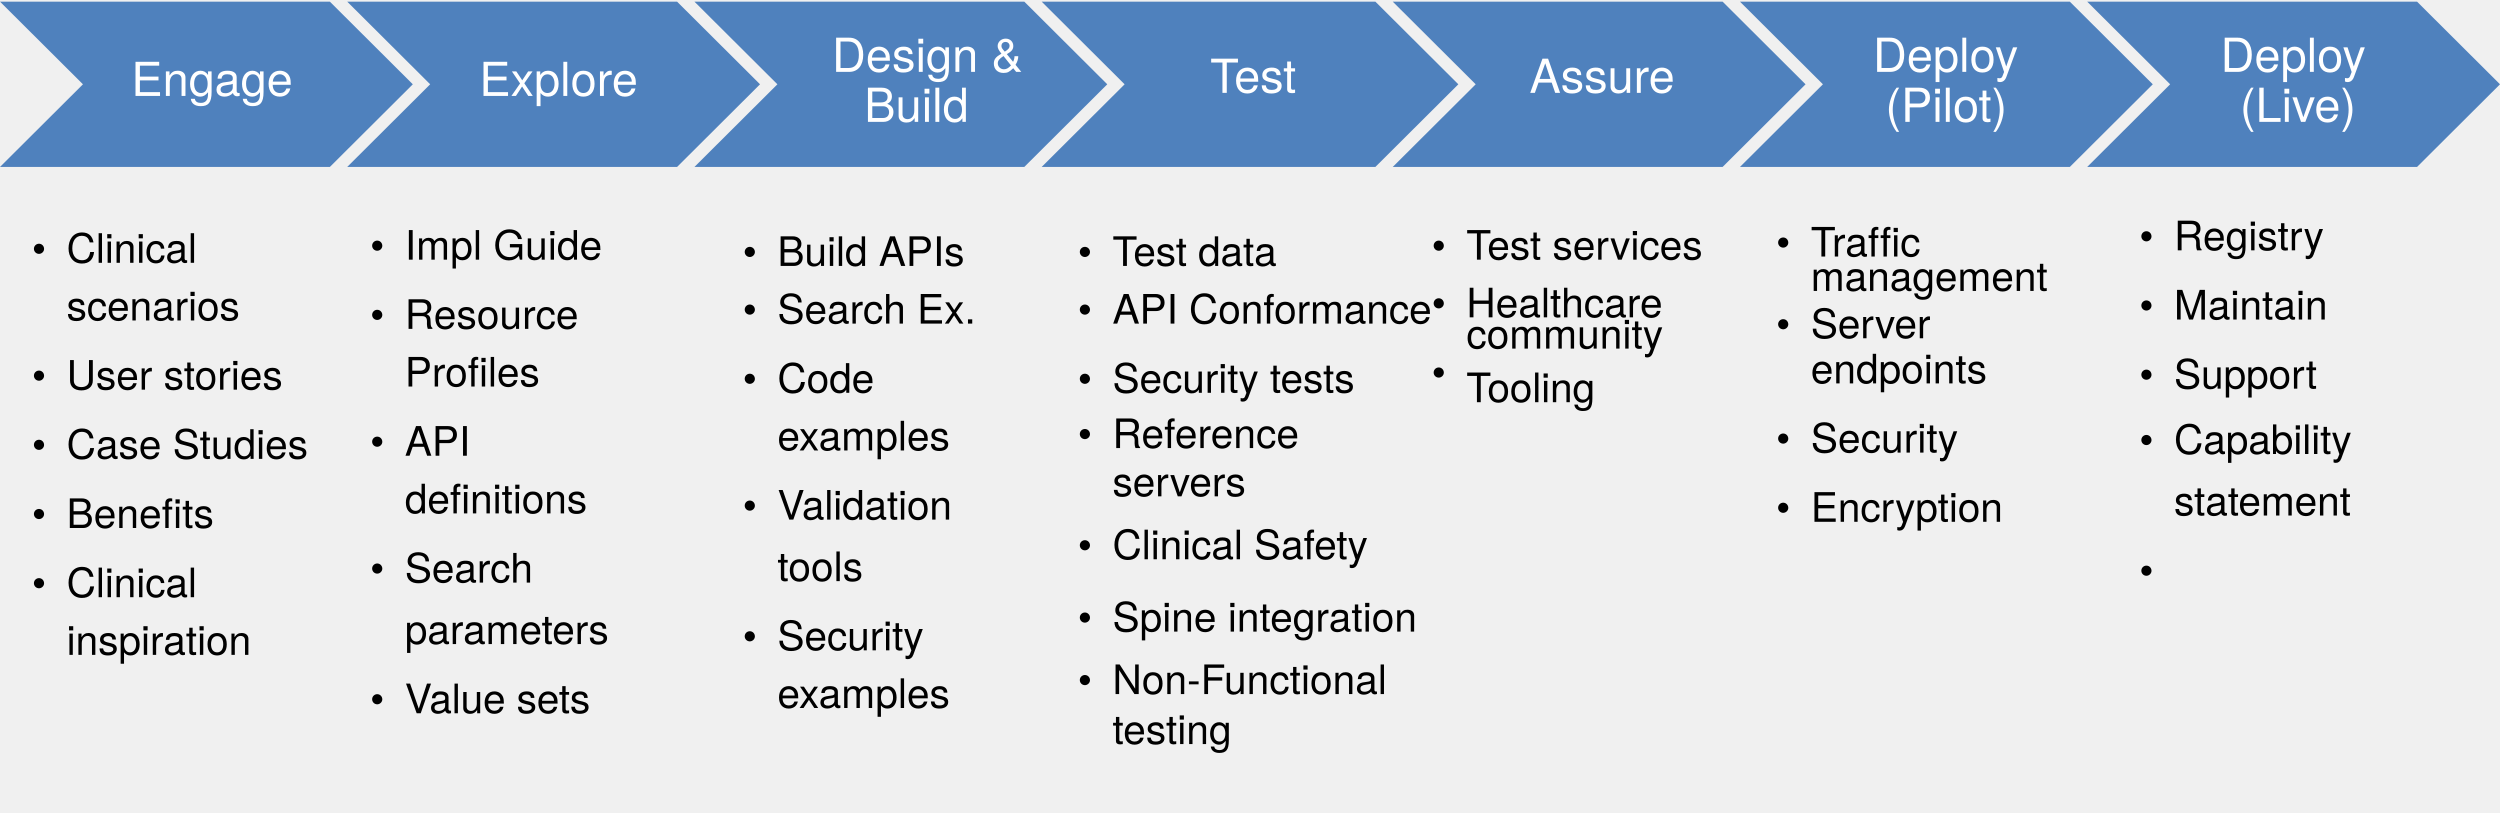
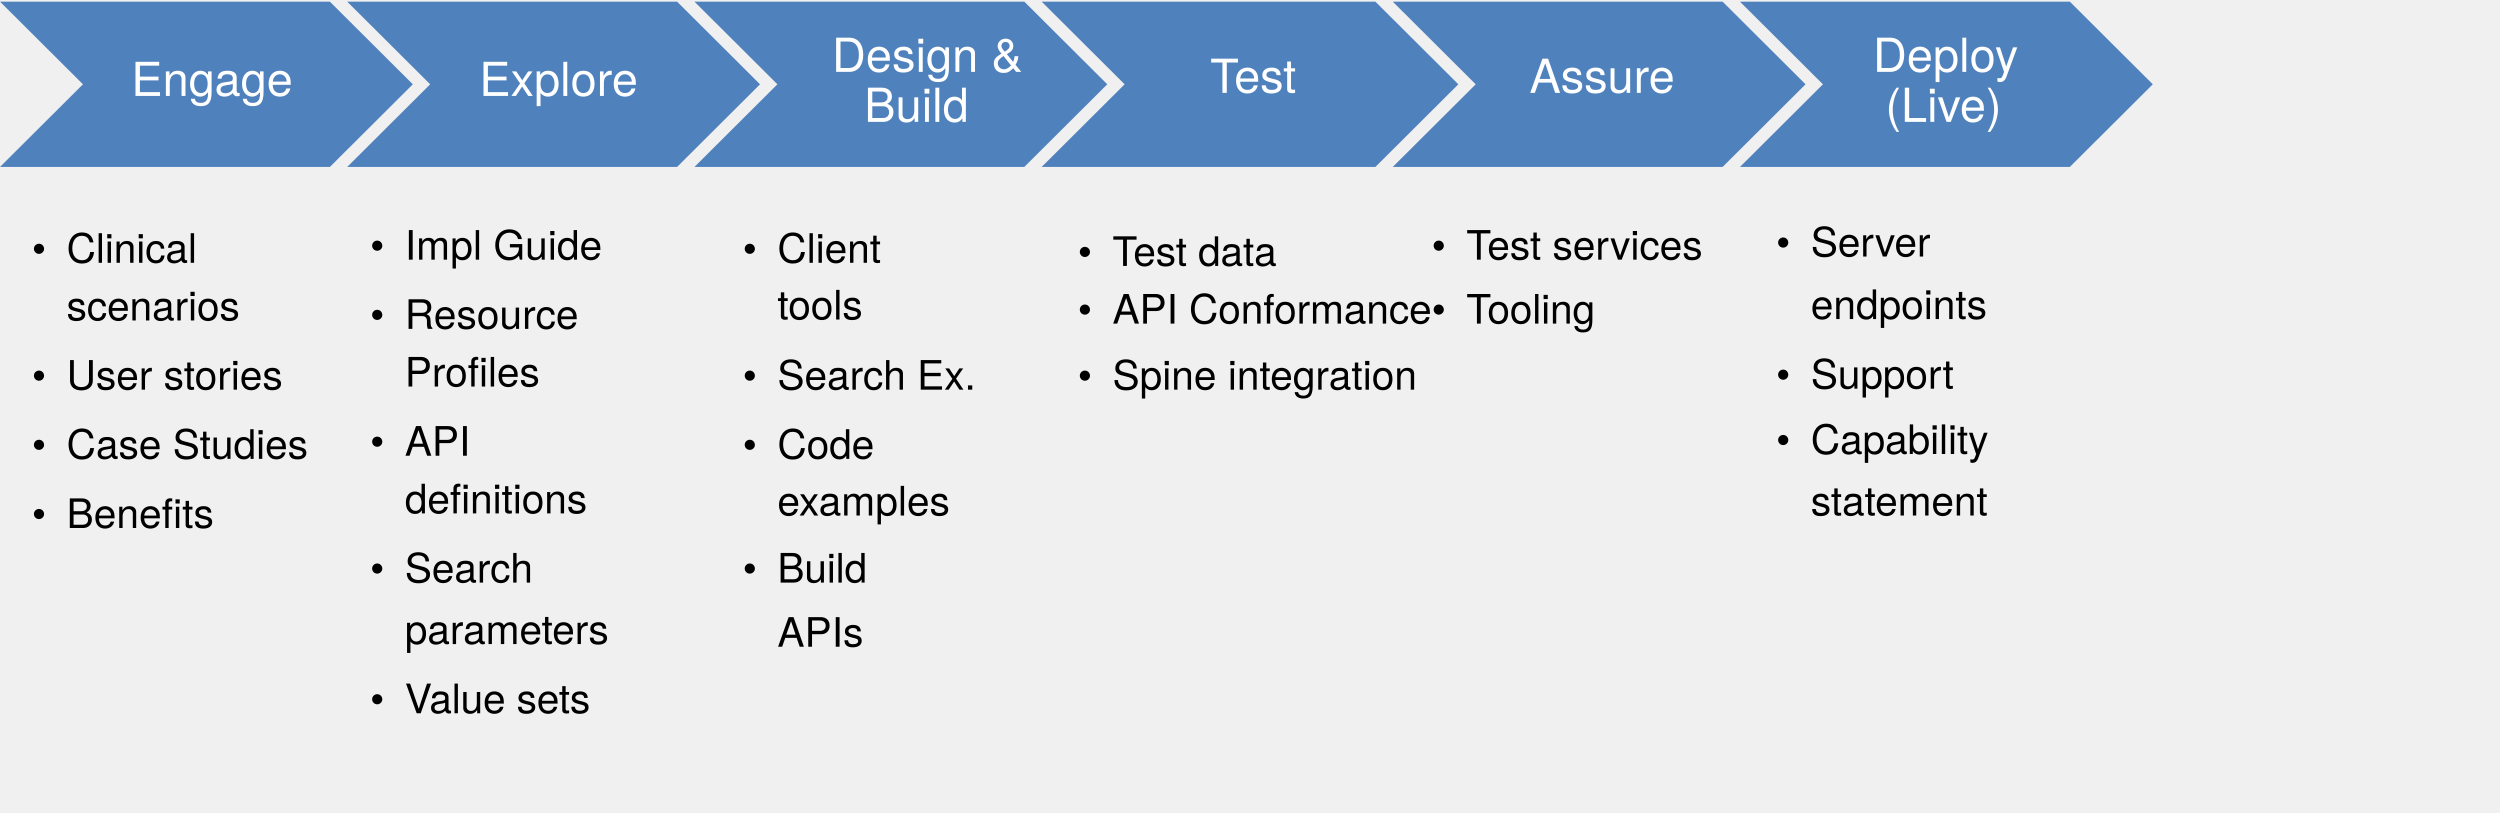
<svg xmlns="http://www.w3.org/2000/svg" xmlns:xlink="http://www.w3.org/1999/xlink" width="100%" viewBox="0 0 800 260" version="1.1">
  <defs />
  <g id="Page-1" stroke="none" stroke-width="1" fill="none" fill-rule="evenodd">
    <g id="guide" transform="translate(-1, -12)">
      <path d="M1,12.53 L106.556,12.53 L133.099,38.975 L106.556,65.42 L1,65.42 L27.543,38.975 L1,12.53 Z" id="Fill-3" fill="#4F81BD" />
      <text id="Engage" font-family="HelveticaNeue, Helvetica Neue" font-size="15" font-weight="normal" letter-spacing="0.01" fill="#FFFFFF">
        <tspan x="43.018" y="42.709">Engage</tspan>
      </text>
      <text id="•" font-family="HelveticaNeue, Helvetica Neue" font-size="13" font-weight="normal" fill="#000000">
        <tspan x="11.199" y="96.102">•</tspan>
      </text>
      <text id="Clinical-" font-family="HelveticaNeue, Helvetica Neue" font-size="13" font-weight="normal" letter-spacing="-0.025" fill="#000000">
        <tspan x="22.31" y="96.102">Clinical</tspan>
      </text>
      <text id="scenarios" font-family="HelveticaNeue, Helvetica Neue" font-size="13" font-weight="normal" letter-spacing="-0.026" fill="#000000">
        <tspan x="22.31" y="114.552">scenarios</tspan>
      </text>
      <text id="•" font-family="HelveticaNeue, Helvetica Neue" font-size="13" font-weight="normal" fill="#000000">
        <tspan x="11.199" y="136.692">•</tspan>
      </text>
      <text id="User-stories" font-family="HelveticaNeue, Helvetica Neue" font-size="13" font-weight="normal" letter-spacing="0.001" fill="#000000">
        <tspan x="22.31" y="136.692">User stories</tspan>
      </text>
      <text id="•" font-family="HelveticaNeue, Helvetica Neue" font-size="13" font-weight="normal" fill="#000000">
        <tspan x="11.199" y="158.832">•</tspan>
      </text>
      <text id="Case-studies" font-family="HelveticaNeue, Helvetica Neue" font-size="13" font-weight="normal" letter-spacing="0.001" fill="#000000">
        <tspan x="22.31" y="158.832">Case Studies</tspan>
      </text>
      <text id="•" font-family="HelveticaNeue, Helvetica Neue" font-size="13" font-weight="normal" fill="#000000">
        <tspan x="11.199" y="180.972">•</tspan>
      </text>
      <text id="Benefits" font-family="HelveticaNeue, Helvetica Neue" font-size="13" font-weight="normal" letter-spacing="0.021" fill="#000000">
        <tspan x="22.31" y="180.972">Benefits</tspan>
      </text>
-       <text id="•" font-family="HelveticaNeue, Helvetica Neue" font-size="13" font-weight="normal" fill="#000000">
-         <tspan x="11.199" y="203.112">•</tspan>
-       </text>
-       <text id="Clinical-" font-family="HelveticaNeue, Helvetica Neue" font-size="13" font-weight="normal" letter-spacing="-0.025" fill="#000000">
-         <tspan x="22.31" y="203.112">Clinical	</tspan>
-       </text>
-       <text id="inspiration" font-family="HelveticaNeue, Helvetica Neue" font-size="13" font-weight="normal" letter-spacing="-0.011" fill="#000000">
-         <tspan x="22.31" y="221.562">inspiration</tspan>
-       </text>
      <path d="M112.111,12.53 L217.667,12.53 L244.21,38.975 L217.667,65.42 L112.111,65.42 L138.654,38.975 L112.111,12.53 Z" id="Fill-5" fill="#4F81BD" />
      <text id="Explore" font-family="HelveticaNeue, Helvetica Neue" font-size="15" font-weight="normal" letter-spacing="0.01" fill="#FFFFFF">
        <tspan x="154.384" y="42.709">Explore</tspan>
      </text>
      <text id="•" font-family="HelveticaNeue, Helvetica Neue" font-size="13" font-weight="normal" fill="#000000">
        <tspan x="119.428" y="95.102">•</tspan>
      </text>
      <text id="Impl" font-family="HelveticaNeue, Helvetica Neue" font-size="13" font-weight="normal" letter-spacing="0.025" fill="#000000">
        <tspan x="130.539" y="95.102">Impl Guide</tspan>
      </text>
      <text id="•" font-family="HelveticaNeue, Helvetica Neue" font-size="13" font-weight="normal" fill="#000000">
        <tspan x="119.428" y="117.242">•</tspan>
      </text>
      <text id="Resource-" font-family="HelveticaNeue, Helvetica Neue" font-size="13" font-weight="normal" letter-spacing="0.021" fill="#000000">
-         <tspan x="130.539" y="117.242">Resource	</tspan>
+         <tspan x="130.539" y="117.242">Resource</tspan>
      </text>
      <text id="Profiles" font-family="HelveticaNeue, Helvetica Neue" font-size="13" font-weight="normal" letter-spacing="-0.013" fill="#000000">
        <tspan x="130.539" y="135.692">Profiles</tspan>
      </text>
      <text id="•" font-family="HelveticaNeue, Helvetica Neue" font-size="13" font-weight="normal" fill="#000000">
        <tspan x="119.428" y="157.832">•</tspan>
      </text>
      <text id="API" font-family="HelveticaNeue, Helvetica Neue" font-size="13" font-weight="normal" letter-spacing="-0.006" fill="#000000">
        <tspan x="130.539" y="157.832">API</tspan>
      </text>
      <text id="definitions" font-family="HelveticaNeue, Helvetica Neue" font-size="13" font-weight="normal" letter-spacing="-0.019" fill="#000000">
        <tspan x="130.539" y="176.282">definitions</tspan>
      </text>
      <text id="•" font-family="HelveticaNeue, Helvetica Neue" font-size="13" font-weight="normal" fill="#000000">
        <tspan x="119.428" y="198.422">•</tspan>
      </text>
      <text id="Search-" font-family="HelveticaNeue, Helvetica Neue" font-size="13" font-weight="normal" letter-spacing="-0.023" fill="#000000">
-         <tspan x="130.539" y="198.422">Search	</tspan>
+         <tspan x="130.539" y="198.422">Search</tspan>
      </text>
      <text id="parameters" font-family="HelveticaNeue, Helvetica Neue" font-size="13" font-weight="normal" letter-spacing="-0.019" fill="#000000">
        <tspan x="130.539" y="218.102">parameters</tspan>
      </text>
      <text id="•" font-family="HelveticaNeue, Helvetica Neue" font-size="13" font-weight="normal" fill="#000000">
        <tspan x="119.428" y="240.242">•</tspan>
      </text>
      <text id="Value-sets" font-family="HelveticaNeue, Helvetica Neue" font-size="13" font-weight="normal" letter-spacing="-0.051" fill="#000000">
        <tspan x="130.539" y="240.242">Value sets</tspan>
      </text>
      <path d="M223.222,12.53 L328.778,12.53 L355.321,38.975 L328.778,65.42 L223.222,65.42 L249.765,38.975 L223.222,12.53 Z" id="Fill-7" fill="#4F81BD" />
      <text id="Design-&amp;-" font-family="HelveticaNeue, Helvetica Neue" font-size="15" font-weight="normal" letter-spacing="0.024" fill="#FFFFFF">
        <tspan x="267.232" y="35">Design &amp;</tspan>
        <tspan x="283.337" y="52.42">	</tspan>
      </text>
      <text id="Build-" font-family="HelveticaNeue, Helvetica Neue" font-size="15" font-weight="normal" letter-spacing="0.024" fill="#FFFFFF">
        <tspan x="277.555" y="51">Build</tspan>
        <tspan x="280.701" y="68.42">	</tspan>
      </text>
      <text id="•" font-family="HelveticaNeue, Helvetica Neue" font-size="13" font-weight="normal" fill="#000000">
-         <tspan x="238.658" y="97.102">•</tspan>
-       </text>
-       <text id="Build-APIs" font-family="HelveticaNeue, Helvetica Neue" font-size="13" font-weight="normal" letter-spacing="-0.013" fill="#000000">
-         <tspan x="249.769" y="97.102">Build APIs</tspan>
-       </text>
-       <text id="•" font-family="HelveticaNeue, Helvetica Neue" font-size="13" font-weight="normal" fill="#000000">
-         <tspan x="238.658" y="115.552">•</tspan>
+         <tspan x="238.658" y="96.102">•</tspan>
+       </text>
+       <text id="Client" font-family="HelveticaNeue, Helvetica Neue" font-size="13" font-weight="normal" letter-spacing="-0.013" fill="#000000">
+         <tspan x="249.769" y="96.102">Client</tspan>
+       </text>
+       <text id="tools" font-family="HelveticaNeue, Helvetica Neue" font-size="13" font-weight="normal" letter-spacing="-0.013" fill="#000000">
+         <tspan x="249.769" y="114.242">tools</tspan>
+       </text>
+       <text id="•" font-family="HelveticaNeue, Helvetica Neue" font-size="13" font-weight="normal" fill="#000000">
+         <tspan x="238.658" y="136.692">•</tspan>
      </text>
      <text id="APIs" font-family="HelveticaNeue, Helvetica Neue" font-size="13" font-weight="normal" letter-spacing="-0.006" fill="#000000">
-         <tspan x="249.769" y="115.552">Search Ex.</tspan>
-       </text>
-       <text id="•" font-family="HelveticaNeue, Helvetica Neue" font-size="13" font-weight="normal" fill="#000000">
-         <tspan x="238.658" y="137.692">•</tspan>
+         <tspan x="249.769" y="136.692">Search Ex.</tspan>
+       </text>
+       <text id="•" font-family="HelveticaNeue, Helvetica Neue" font-size="13" font-weight="normal" fill="#000000">
+         <tspan x="238.658" y="158.832">•</tspan>
      </text>
      <text id="Code-" font-family="HelveticaNeue, Helvetica Neue" font-size="13" font-weight="normal" letter-spacing="-0.025" fill="#000000">
-         <tspan x="249.769" y="137.692">Code	</tspan>
+         <tspan x="249.769" y="158.832">Code	</tspan>
      </text>
      <text id="examples" font-family="HelveticaNeue, Helvetica Neue" font-size="13" font-weight="normal" letter-spacing="0.002" fill="#000000">
-         <tspan x="249.769" y="156.142">examples</tspan>
-       </text>
-       <text id="•" font-family="HelveticaNeue, Helvetica Neue" font-size="13" font-weight="normal" fill="#000000">
-         <tspan x="238.658" y="178.282">•</tspan>
+         <tspan x="249.769" y="176.972">examples</tspan>
+       </text>
+       <text id="•" font-family="HelveticaNeue, Helvetica Neue" font-size="13" font-weight="normal" fill="#000000">
+         <tspan x="238.658" y="198.422">•</tspan>
      </text>
      <text id="Validation-" font-family="HelveticaNeue, Helvetica Neue" font-size="13" font-weight="normal" letter-spacing="-0.051" fill="#000000">
-         <tspan x="249.769" y="178.282">Validation	</tspan>
+         <tspan x="249.769" y="198.422">Build	</tspan>
      </text>
      <text id="tools" font-family="HelveticaNeue, Helvetica Neue" font-size="13" font-weight="normal" letter-spacing="0.017" fill="#000000">
-         <tspan x="249.769" y="197.962">tools</tspan>
-       </text>
-       <text id="•" font-family="HelveticaNeue, Helvetica Neue" font-size="13" font-weight="normal" fill="#000000">
-         <tspan x="238.658" y="220.102">•</tspan>
-       </text>
-       <text id="Security-" font-family="HelveticaNeue, Helvetica Neue" font-size="13" font-weight="normal" letter-spacing="-0.023" fill="#000000">
-         <tspan x="249.769" y="220.102">Security	</tspan>
-       </text>
-       <text id="examples" font-family="HelveticaNeue, Helvetica Neue" font-size="13" font-weight="normal" letter-spacing="0.002" fill="#000000">
-         <tspan x="249.769" y="238.552">examples</tspan>
+         <tspan x="249.769" y="218.962">APIs</tspan>
      </text>
      <path d="M334.333,12.53 L441.123,12.53 L467.667,38.975 L441.123,65.42 L334.333,65.42 L360.877,38.975 L334.333,12.53 Z" id="Fill-9" fill="#4F81BD" />
      <text id="Test" font-family="HelveticaNeue, Helvetica Neue" font-size="15" font-weight="normal" letter-spacing="-0.051" fill="#FFFFFF">
        <tspan x="388.258" y="41.709">Test</tspan>
      </text>
      <text id="•" font-family="HelveticaNeue, Helvetica Neue" font-size="13" font-weight="normal" fill="#000000">
        <tspan x="345.887" y="97.102">•</tspan>
      </text>
      <text id="Test-data" font-family="HelveticaNeue, Helvetica Neue" font-size="13" font-weight="normal" letter-spacing="-0.044" fill="#000000">
        <tspan x="356.998" y="97.102">Test	data</tspan>
      </text>
      <text id="•" font-family="HelveticaNeue, Helvetica Neue" font-size="13" font-weight="normal" fill="#000000">
        <tspan x="345.887" y="115.552">•</tspan>
      </text>
-       <text id="Security-tests" font-family="HelveticaNeue, Helvetica Neue" font-size="13" font-weight="normal" letter-spacing="-0.023" fill="#000000">
+       <text id="API Conformance" font-family="HelveticaNeue, Helvetica Neue" font-size="13" font-weight="normal" letter-spacing="-0.023" fill="#000000">
        <tspan x="356.998" y="115.552">API Conformance</tspan>
      </text>
      <text id="•" font-family="HelveticaNeue, Helvetica Neue" font-size="13" font-weight="normal" fill="#000000">
-         <tspan x="345.887" y="137.692">•</tspan>
-       </text>
-       <text id="Security-tests" font-family="HelveticaNeue, Helvetica Neue" font-size="13" font-weight="normal" letter-spacing="-0.023" fill="#000000">
-         <tspan x="356.998" y="137.692">Security tests</tspan>
-       </text>
-       <text id="•" font-family="HelveticaNeue, Helvetica Neue" font-size="13" font-weight="normal" fill="#000000">
-         <tspan x="345.887" y="155.382">•</tspan>
-       </text>
-       <text id="Reference-" font-family="HelveticaNeue, Helvetica Neue" font-size="13" font-weight="normal" letter-spacing="0.021" fill="#000000">
-         <tspan x="356.998" y="155.382">Reference	</tspan>
-       </text>
-       <text id="servers" font-family="HelveticaNeue, Helvetica Neue" font-size="13" font-weight="normal" letter-spacing="-0.026" fill="#000000">
-         <tspan x="356.998" y="170.832">servers</tspan>
-       </text>
-       <text id="•" font-family="HelveticaNeue, Helvetica Neue" font-size="13" font-weight="normal" fill="#000000">
-         <tspan x="345.887" y="190.972">•</tspan>
-       </text>
-       <text id="Secure-store" font-family="HelveticaNeue, Helvetica Neue" font-size="13" font-weight="normal" letter-spacing="-0.023" fill="#000000">
-         <tspan x="356.998" y="190.972">Clinical Safety</tspan>
-       </text>
-       <text id="•" font-family="HelveticaNeue, Helvetica Neue" font-size="13" font-weight="normal" fill="#000000">
-         <tspan x="345.887" y="214.112">•</tspan>
-       </text>
-       <text id="Example-data" font-family="HelveticaNeue, Helvetica Neue" font-size="13" font-weight="normal" letter-spacing="0.009" fill="#000000">
-         <tspan x="356.998" y="214.112">Spine integration</tspan>
-       </text>
-       <text id="•" font-family="HelveticaNeue, Helvetica Neue" font-size="13" font-weight="normal" fill="#000000">
-         <tspan x="345.887" y="234.112">•</tspan>
-       </text>
-       <text id="Example-data" font-family="HelveticaNeue, Helvetica Neue" font-size="13" font-weight="normal" letter-spacing="0.009" fill="#000000">
-         <tspan x="356.998" y="234.112">Non-Functional</tspan>
-       </text>
-       <text id="Example-data" font-family="HelveticaNeue, Helvetica Neue" font-size="13" font-weight="normal" letter-spacing="0.009" fill="#000000">
-         <tspan x="356.998" y="250.112">testing</tspan>
+         <tspan x="345.887" y="136.692">•</tspan>
+       </text>
+       <text id="Spine integration" font-family="HelveticaNeue, Helvetica Neue" font-size="13" font-weight="normal" letter-spacing="0.009" fill="#000000">
+         <tspan x="356.998" y="136.692">Spine integration</tspan>
      </text>
      <path d="M446.679,12.53 L552.235,12.53 L578.778,38.975 L552.235,65.42 L446.679,65.42 L473.222,38.975 L446.679,12.53 Z" id="Fill-11" fill="#4F81BD" />
      <text id="Assure" font-family="HelveticaNeue, Helvetica Neue" font-size="15" font-weight="normal" letter-spacing="-0.007" fill="#FFFFFF">
        <tspan x="490.429" y="41.709">Assure</tspan>
      </text>
      <text id="•" font-family="HelveticaNeue, Helvetica Neue" font-size="13" font-weight="normal" fill="#000000">
        <tspan x="459.116" y="95.102">•</tspan>
      </text>
-       <text id="Automated-" font-family="HelveticaNeue, Helvetica Neue" font-size="13" font-weight="normal" letter-spacing="-0.006" fill="#000000">
-         <tspan x="470.227" y="95.102">Test services	</tspan>
-       </text>
-       <text id="•" font-family="HelveticaNeue, Helvetica Neue" font-size="13" font-weight="normal" fill="#000000">
-         <tspan x="459.116" y="113.552">•</tspan>
-       </text>
-       <text id="tests" font-family="HelveticaNeue, Helvetica Neue" font-size="13" font-weight="normal" letter-spacing="0.017" fill="#000000">
-         <tspan x="470.227" y="113.552">Healthcare</tspan>
-       </text>
-       <text id="tests" font-family="HelveticaNeue, Helvetica Neue" font-size="13" font-weight="normal" letter-spacing="0.017" fill="#000000">
-         <tspan x="470.227" y="123.552">community</tspan>
-       </text>
-       <text id="•" font-family="HelveticaNeue, Helvetica Neue" font-size="13" font-weight="normal" fill="#000000">
-         <tspan x="459.116" y="135.692">•</tspan>
-       </text>
-       <text id="Test-Reports" font-family="HelveticaNeue, Helvetica Neue" font-size="13" font-weight="normal" letter-spacing="-0.044" fill="#000000">
-         <tspan x="470.227" y="140.692">Tooling</tspan>
+       <text id="Test services" font-family="HelveticaNeue, Helvetica Neue" font-size="13" font-weight="normal" letter-spacing="-0.006" fill="#000000">
+         <tspan x="470.227" y="95.102">Test services</tspan>
+       </text>
+       <text id="•" font-family="HelveticaNeue, Helvetica Neue" font-size="13" font-weight="normal" fill="#000000">
+         <tspan x="459.116" y="115.552">•</tspan>
+       </text>
+       <text id="Tooling" font-family="HelveticaNeue, Helvetica Neue" font-size="13" font-weight="normal" letter-spacing="-0.044" fill="#000000">
+         <tspan x="470.227" y="115.552">Tooling</tspan>
      </text>
      <path d="M557.79,12.53 L663.346,12.53 L689.889,38.975 L663.346,65.42 L557.79,65.42 L584.333,38.975 L557.79,12.53 Z" id="Fill-13" fill="#4F81BD" />
      <text id="Deploy-" font-family="HelveticaNeue, Helvetica Neue" font-size="15" font-weight="normal" letter-spacing="0.024" fill="#FFFFFF">
        <tspan x="600.347" y="35">Deploy	</tspan>
      </text>
-       <text id="(Pilot)" font-family="HelveticaNeue, Helvetica Neue" font-size="15" font-weight="normal" letter-spacing="-0.015" fill="#FFFFFF">
-         <tspan x="604.361" y="51">(Pilot)</tspan>
+       <text id="(Live)" font-family="HelveticaNeue, Helvetica Neue" font-size="15" font-weight="normal" letter-spacing="-0.015" fill="#FFFFFF">
+         <tspan x="604.361" y="51">(Live)</tspan>
      </text>
      <text id="•" font-family="HelveticaNeue, Helvetica Neue" font-size="13" font-weight="normal" fill="#000000">
        <tspan x="569.345" y="94.102">•</tspan>
      </text>
-       <text id="API-harness" font-family="HelveticaNeue, Helvetica Neue" font-size="13" font-weight="normal" letter-spacing="-0.006" fill="#000000">
-         <tspan x="580.456" y="94.102">Traffic</tspan>
-       </text>
-       <text id="API-harness" font-family="HelveticaNeue, Helvetica Neue" font-size="13" font-weight="normal" letter-spacing="-0.006" fill="#000000">
-         <tspan x="580.456" y="105.102">management</tspan>
-       </text>
-       <text id="•" font-family="HelveticaNeue, Helvetica Neue" font-size="13" font-weight="normal" fill="#000000">
-         <tspan x="569.345" y="120.242">•</tspan>
-       </text>
-       <text id="Warranted-" font-family="HelveticaNeue, Helvetica Neue" font-size="13" font-weight="normal" letter-spacing="-0.025" fill="#000000">
-         <tspan x="580.456" y="120.242">Server	</tspan>
-       </text>
-       <text id="environment" font-family="HelveticaNeue, Helvetica Neue" font-size="13" font-weight="normal" letter-spacing="0.002" fill="#000000">
-         <tspan x="580.456" y="134.692">endpoints</tspan>
-       </text>
-       <text id="•" font-family="HelveticaNeue, Helvetica Neue" font-size="13" font-weight="normal" fill="#000000">
-         <tspan x="569.345" y="156.832">•</tspan>
-       </text>
-       <text id="IG-/-IS" font-family="HelveticaNeue, Helvetica Neue" font-size="13" font-weight="normal" letter-spacing="0.025" fill="#000000">
-         <tspan x="580.456" y="156.832">Security</tspan>
-       </text>
-       <text id="•" font-family="HelveticaNeue, Helvetica Neue" font-size="13" font-weight="normal" fill="#000000">
-         <tspan x="569.345" y="178.972">•</tspan>
-       </text>
-       <text id="Spine-comms-" font-family="HelveticaNeue, Helvetica Neue" font-size="13" font-weight="normal" letter-spacing="-0.023" fill="#000000">
-         <tspan x="580.456" y="178.972">Encryption	</tspan>
-       </text>
-       <path d="M668.901,12.53 L774.457,12.53 L801,38.975 L774.457,65.42 L668.901,65.42 L695.445,38.975 L668.901,12.53 Z" id="Fill-15" fill="#4F81BD" />
-       <text id="Deploy-" font-family="HelveticaNeue, Helvetica Neue" font-size="15" font-weight="normal" letter-spacing="0.024" fill="#FFFFFF">
-         <tspan x="711.576" y="35">Deploy	</tspan>
-       </text>
-       <text id="(Live)" font-family="HelveticaNeue, Helvetica Neue" font-size="15" font-weight="normal" letter-spacing="-0.015" fill="#FFFFFF">
-         <tspan x="717.797" y="51">(Live)</tspan>
-       </text>
-       <text id="•" font-family="HelveticaNeue, Helvetica Neue" font-size="13" font-weight="normal" fill="#000000">
-         <tspan x="685.574" y="92.102">•</tspan>
-       </text>
-       <text id="Registry" font-family="HelveticaNeue, Helvetica Neue" font-size="13" font-weight="normal" letter-spacing="0.021" fill="#000000">
-         <tspan x="696.685" y="92.102">Registry</tspan>
-       </text>
-       <text id="•" font-family="HelveticaNeue, Helvetica Neue" font-size="13" font-weight="normal" fill="#000000">
-         <tspan x="685.574" y="114.242">•</tspan>
-       </text>
-       <text id="Monitor" font-family="HelveticaNeue, Helvetica Neue" font-size="13" font-weight="normal" letter-spacing="0.002" fill="#000000">
-         <tspan x="696.685" y="114.242">Maintain</tspan>
-       </text>
-       <text id="•" font-family="HelveticaNeue, Helvetica Neue" font-size="13" font-weight="normal" fill="#000000">
-         <tspan x="685.574" y="136.382">•</tspan>
+       <text id="Server" font-family="HelveticaNeue, Helvetica Neue" font-size="13" font-weight="normal" letter-spacing="-0.025" fill="#000000">
+         <tspan x="580.456" y="94.102">Server	</tspan>
+       </text>
+       <text id="endpoints" font-family="HelveticaNeue, Helvetica Neue" font-size="13" font-weight="normal" letter-spacing="0.002" fill="#000000">
+         <tspan x="580.456" y="114.102">endpoints</tspan>
+       </text>
+       <text id="•" font-family="HelveticaNeue, Helvetica Neue" font-size="13" font-weight="normal" fill="#000000">
+         <tspan x="569.345" y="136.382">•</tspan>
      </text>
      <text id="Support" font-family="HelveticaNeue, Helvetica Neue" font-size="13" font-weight="normal" letter-spacing="-0.023" fill="#000000">
-         <tspan x="696.685" y="136.382">Support</tspan>
-       </text>
-       <text id="•" font-family="HelveticaNeue, Helvetica Neue" font-size="13" font-weight="normal" fill="#000000">
-         <tspan x="685.574" y="157.292">•</tspan>
-       </text>
-       <text id="Conformance-" font-family="HelveticaNeue, Helvetica Neue" font-size="13" font-weight="normal" letter-spacing="-0.025" fill="#000000">
-         <tspan x="696.685" y="157.292">Capability	</tspan>
+         <tspan x="580.456" y="136.382">Support</tspan>
+       </text>
+       <text id="•" font-family="HelveticaNeue, Helvetica Neue" font-size="13" font-weight="normal" fill="#000000">
+         <tspan x="569.345" y="157.292">•</tspan>
+       </text>
+       <text id="Capability" font-family="HelveticaNeue, Helvetica Neue" font-size="13" font-weight="normal" letter-spacing="-0.025" fill="#000000">
+         <tspan x="580.456" y="157.292">Capability	</tspan>
      </text>
      <text id="statement" font-family="HelveticaNeue, Helvetica Neue" font-size="13" font-weight="normal" letter-spacing="-0.026" fill="#000000">
-         <tspan x="696.685" y="176.972">statement</tspan>
-       </text>
-       <text id="•" font-family="HelveticaNeue, Helvetica Neue" font-size="13" font-weight="normal" fill="#000000">
-         <tspan x="685.574" y="199.112">•</tspan>
+         <tspan x="580.456" y="176.972">statement</tspan>
      </text>
      <a xlink:href="..\engage.html" target="_top">
        <rect id="l-engage" fill-opacity="0" fill="#FFFFFF" x="0" y="0" width="105.824" height="269.518" class="s_link">
          <text x="10" y="20" width="100%" height="100%" style="text-anchor: middle"> </text>
        </rect>
      </a>
      <a xlink:href="..\explore.html" target="_top">
        <rect id="l-explore" fill-opacity="0" fill="#FFFFFF" x="114.627" y="0" width="105.824" height="269.518" class="s_link">
          <text x="10" y="20" width="100%" height="100%" style="text-anchor: middle"> </text>
        </rect>
      </a>
      <a xlink:href="..\design.html" target="_top">
        <rect id="l-design" fill-opacity="0" fill="#FFFFFF" x="223.222" y="0" width="105.824" height="269.518" class="s_link">
          <text x="10" y="20" width="100%" height="100%" style="text-anchor: middle"> </text>
        </rect>
      </a>
      <a xlink:href="..\test.html" target="_top">
        <rect id="l-test" fill-opacity="0" fill="#FFFFFF" x="333.966" y="0" width="105.824" height="269.518" class="s_link">
          <text x="10" y="20" width="100%" height="100%" style="text-anchor: middle"> </text>
        </rect>
      </a>
      <a xlink:href="..\assure.html" target="_top">
        <rect id="l-accredit" fill-opacity="0" fill="#FFFFFF" x="447.966" y="0" width="105.824" height="269.518" class="s_link">
          <text x="10" y="20" width="100%" height="100%" style="text-anchor: middle"> </text>
        </rect>
      </a>
      <a xlink:href="..\deploy.html" target="_top">
        <rect id="l-deploy" fill-opacity="0" fill="#FFFFFF" x="560.544" y="0" width="214.824" height="269.518" class="s_link">
          <text x="10" y="20" width="100%" height="100%" style="text-anchor: middle"> </text>
        </rect>
      </a>
    </g>
  </g>
</svg>
